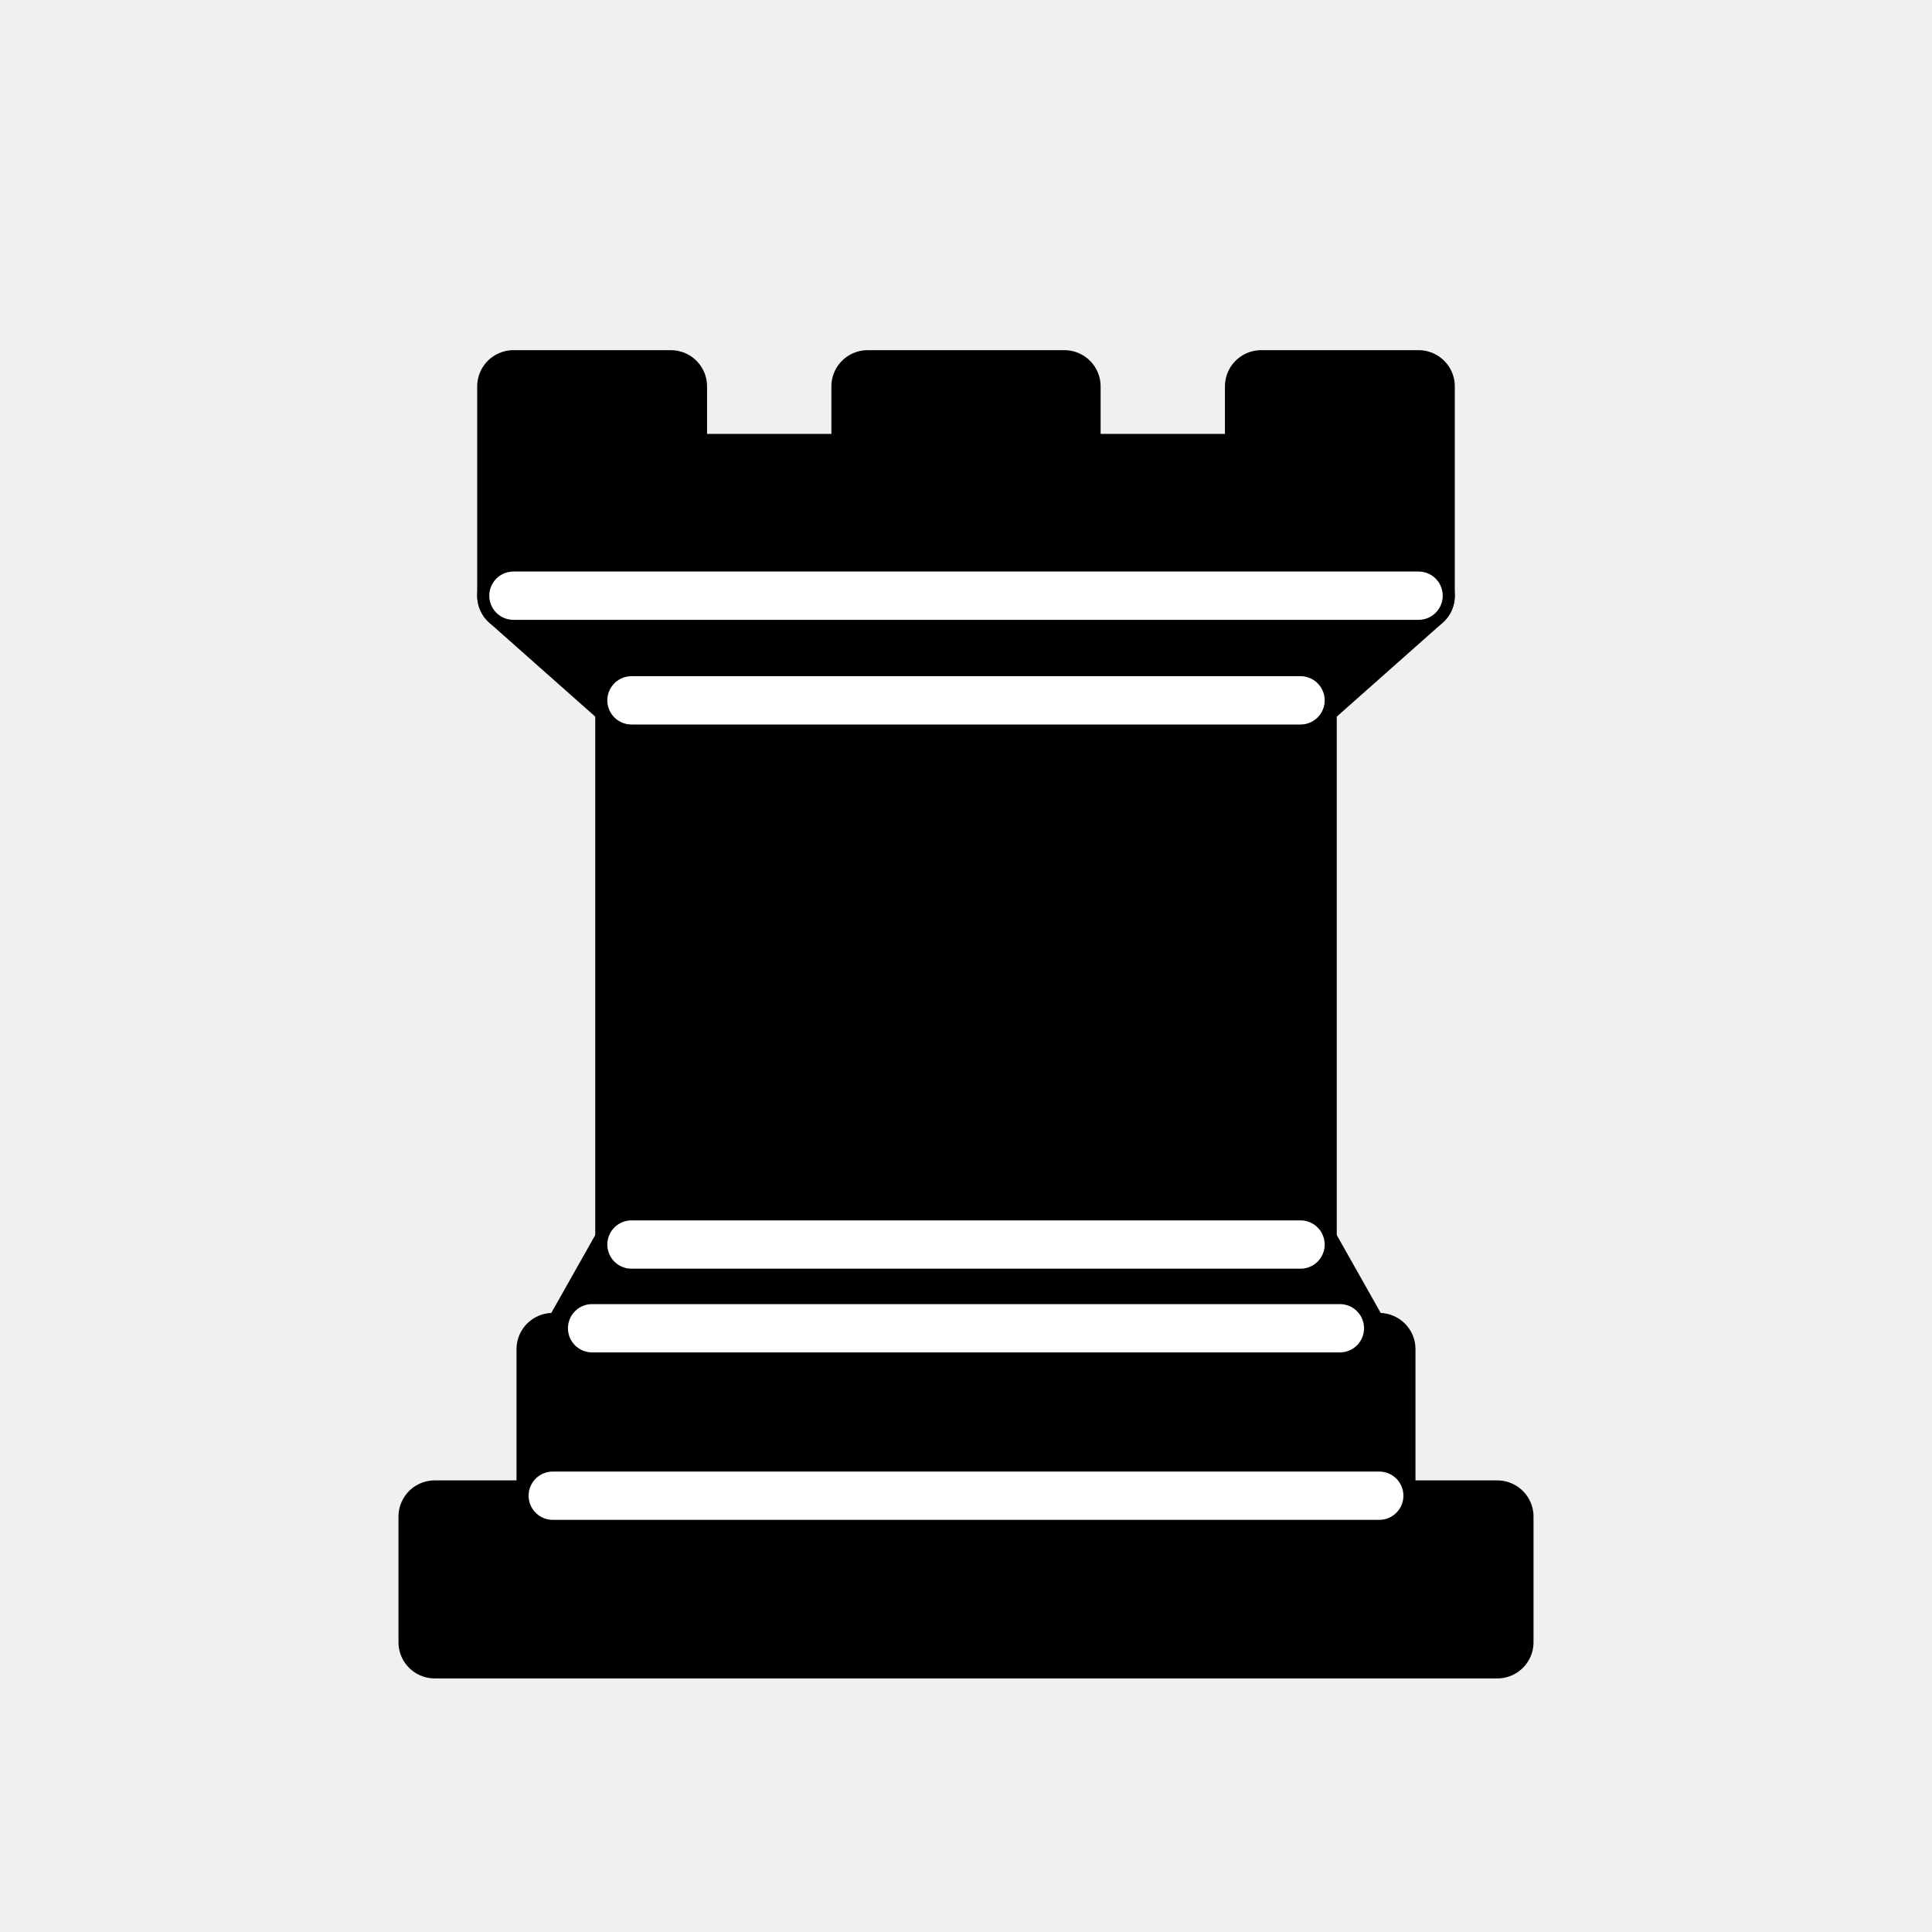
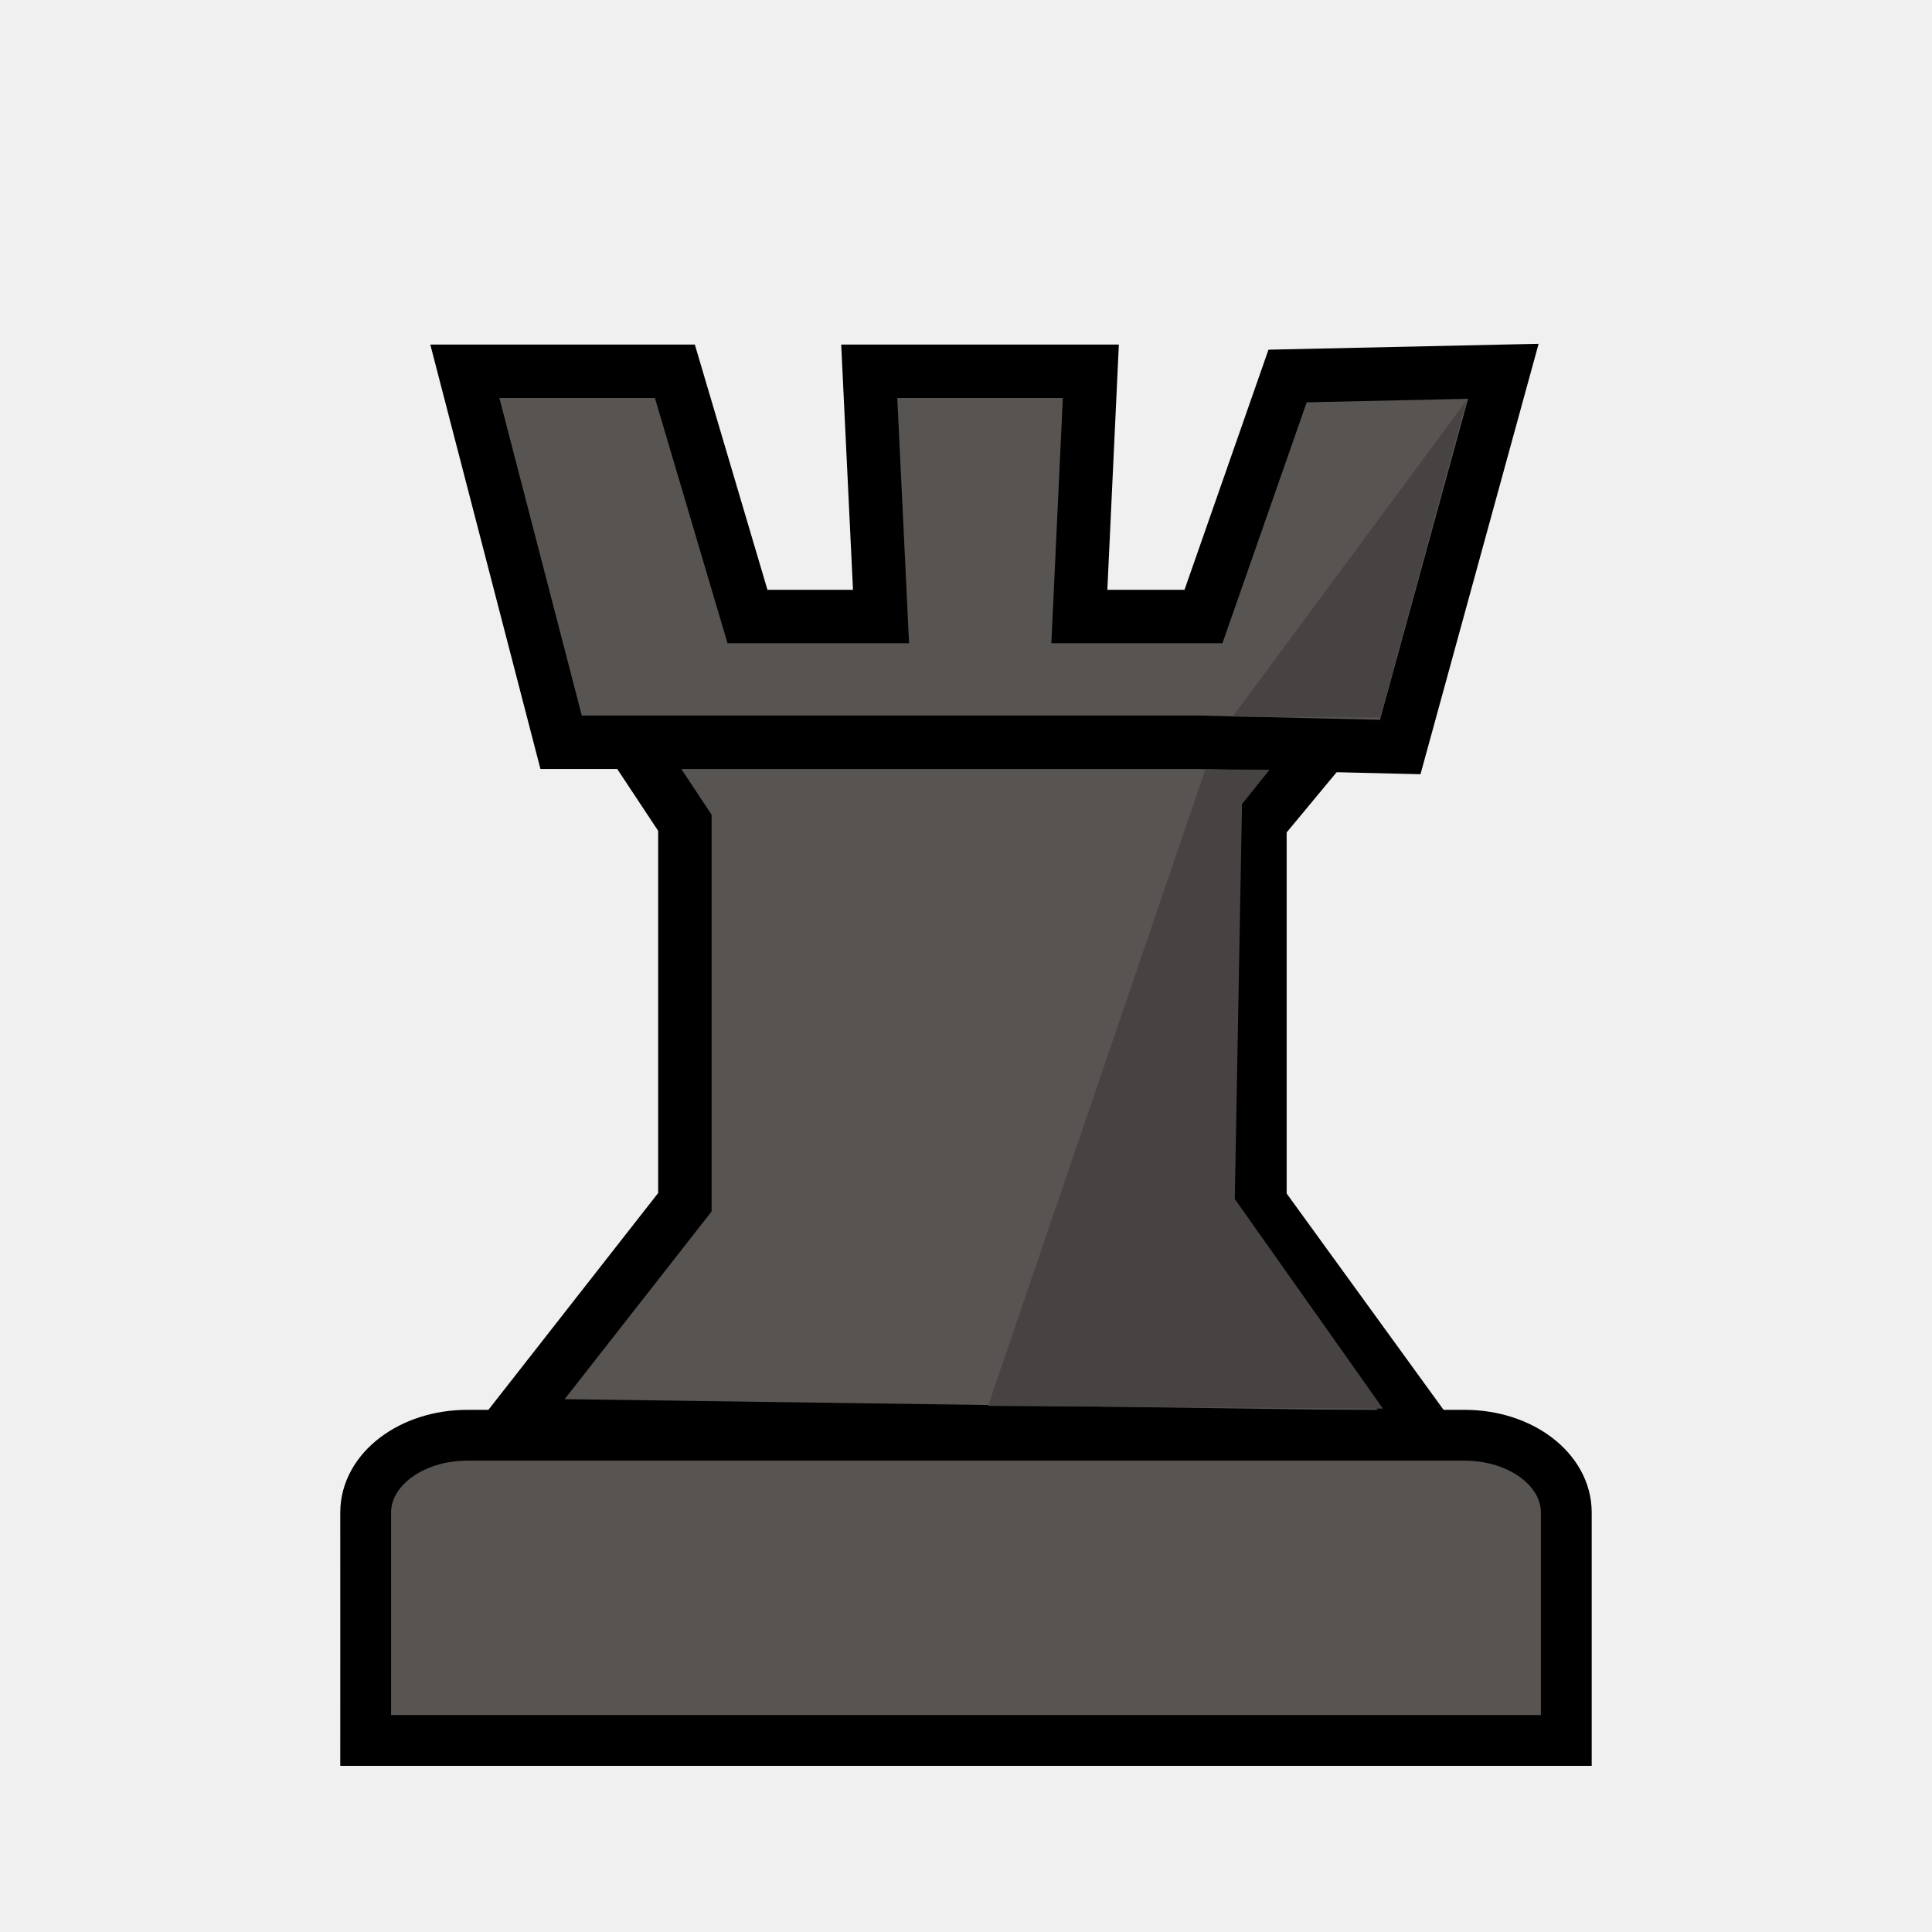
- <svg xmlns="http://www.w3.org/2000/svg" viewBox="0 0 40 40">
-   <g id="br" stroke-linecap="round" stroke-linejoin="round" transform="translate(9, 8)">
-     <polygon id="Shape" stroke="#000000" stroke-width="1.5" fill="#000000" points="0 26 22 26 22 23.4 0 23.4" />
-     <polygon id="Shape" stroke="#000000" stroke-width="1.5" fill="#000000" points="2.852 19.933 4.074 17.767 17.926 17.767 19.148 19.933" />
-     <polygon id="Shape" stroke="#000000" stroke-width="1.5" fill="#000000" points="2.444 23.4 2.444 19.933 19.556 19.933 19.556 23.4" />
-     <polygon id="Shape" stroke="#000000" stroke-width="1.5" fill="#000000" points="4.074 17.767 4.074 6.5 17.926 6.5 17.926 17.767" />
-     <polygon id="Shape" stroke="#000000" stroke-width="1.5" fill="#000000" points="4.074 6.5 1.63 4.333 20.37 4.333 17.926 6.5" />
-     <polygon id="Shape" stroke="#000000" stroke-width="1.5" fill="#000000" points="1.63 4.333 1.63 0 4.889 0 4.889 1.733 8.963 1.733 8.963 0 13.037 0 13.037 1.733 17.111 1.733 17.111 0 20.37 0 20.37 4.333" />
-     <polyline id="Shape" stroke="#FFFFFF" points="2.444 22.967 19.556 22.967 19.556 22.967" />
-     <line x1="3.259" y1="19.5" x2="18.741" y2="19.5" id="Shape" stroke="#FFFFFF" />
-     <line x1="4.074" y1="17.767" x2="17.926" y2="17.767" id="Shape" stroke="#FFFFFF" />
-     <line x1="4.074" y1="6.5" x2="17.926" y2="6.5" id="Shape" stroke="#FFFFFF" />
-     <line x1="1.63" y1="4.333" x2="20.37" y2="4.333" id="Shape" stroke="#FFFFFF" />
+ <svg xmlns="http://www.w3.org/2000/svg" clip-rule="evenodd" fill-rule="evenodd" image-rendering="optimizeQuality" shape-rendering="geometricPrecision" text-rendering="geometricPrecision" viewBox="0 0 50 50">
+   <g transform="translate(440.0755 -138.7496)">
+     <g fill="#575452" stroke="#000" transform="translate(1.114114 -52.33424)">
+       <g fill-rule="evenodd" stroke-width="1.5" transform="matrix(.9220761 0 0 .9220761 -169.4964 16.04165)">
+         <path d="m-276.964 210.612 1.533 2.317v10.649l-4.898 6.256 25.836.358-4.798-6.615v-10.649l1.922-2.317z" />
+         <path d="m-273.715 210.668h-5.19l-2.702-10.412h5.895l2.038 6.883h3.748l-.331-6.883h6.22l-.323 6.883h3.484l2.361-6.751 6.056-.132-2.894 10.545-5.677-.133z" />
+       </g>
+       <path d="m-429.095 228.228c-1.458 0-2.631.892-2.631 1.999.002 1.987-0 4.083 0 5.9h31.072c-0-2.175 0-3.853 0-5.9 0-1.108-1.173-1.999-2.631-1.999z" stroke-linecap="square" stroke-width="1.315" />
+     </g>
+     <g fill="#464342" fill-rule="evenodd">
+       <path d="m-402.122 149.115-6.051 8.181 3.814.025z" />
+       <path d="m-408.88 158.66-5.624 16.475 10.22.07-3.835-5.426.187-10.22.713-.889z" />
+     </g>
  </g>
</svg>
